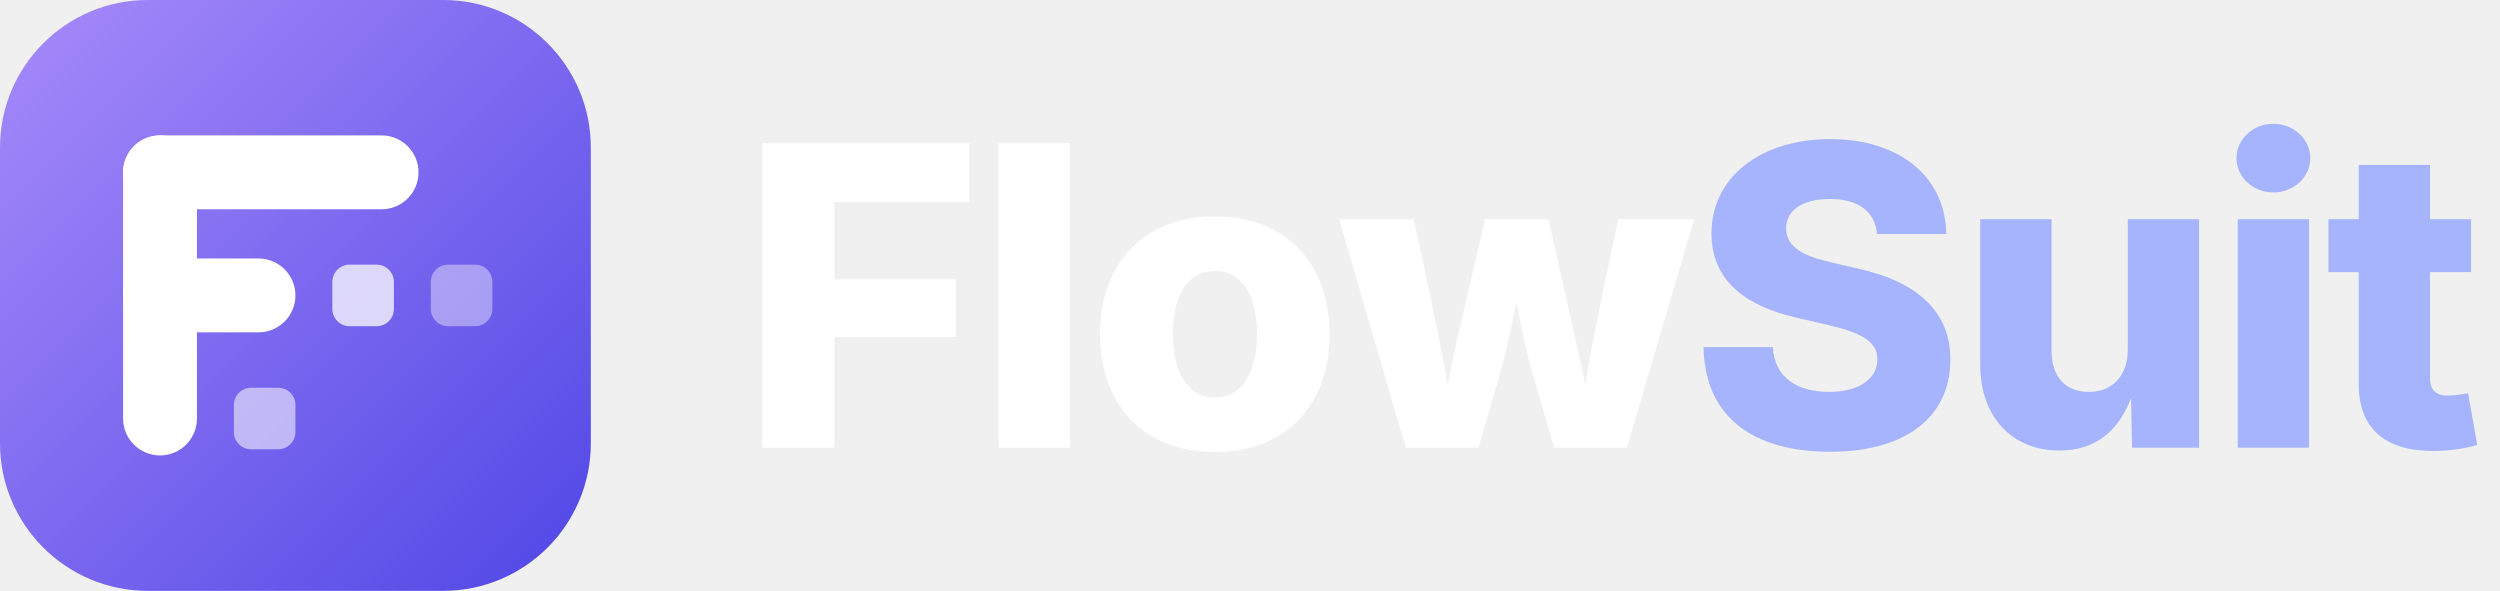
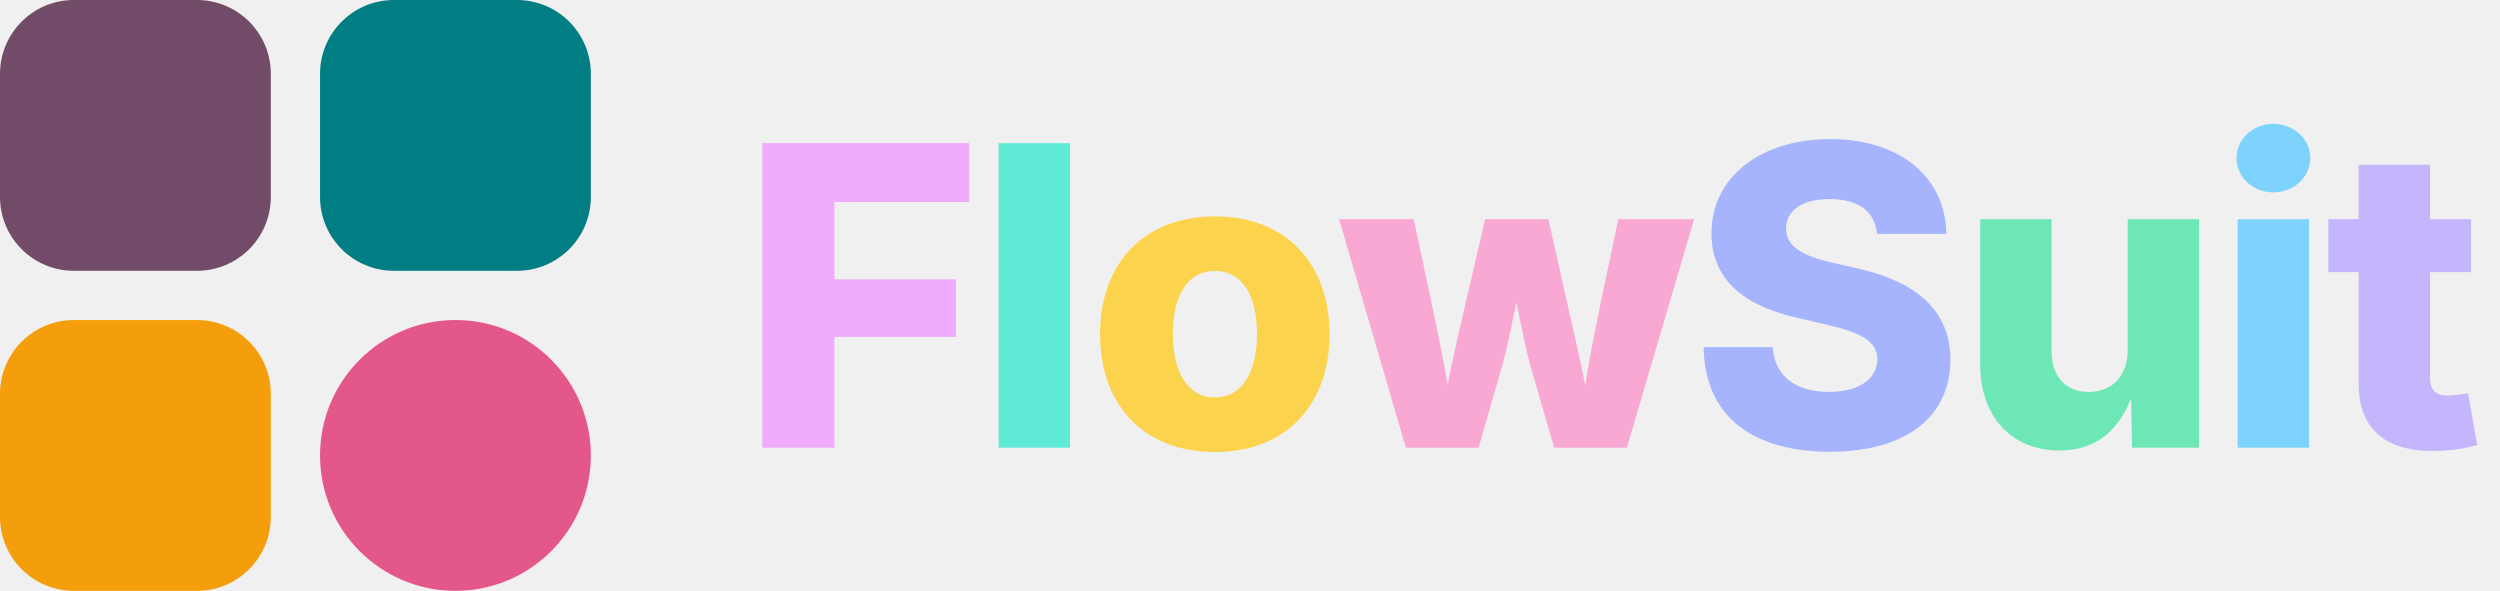
<svg xmlns="http://www.w3.org/2000/svg" viewBox="0 0 203.1 48">
-   <defs>
-     <linearGradient id="fs-g" x1="0" y1="0" x2="48" y2="48" gradientUnits="userSpaceOnUse">
-       <stop offset="0" stop-color="#a78bfa" />
-       <stop offset="1" stop-color="#4f46e5" />
-     </linearGradient>
-   </defs>
-   <rect width="48" height="48" rx="12" fill="url(#fs-g)" />
-   <rect x="10" y="11" width="6" height="26" rx="3" fill="#fff" />
-   <rect x="10" y="11" width="24" height="6" rx="3" fill="#fff" />
-   <rect x="10" y="21" width="14" height="6" rx="3" fill="#fff" />
-   <rect x="27" y="21.5" width="5" height="5" rx="1.4" fill="#fff" fill-opacity=".75" />
-   <rect x="35" y="21.5" width="5" height="5" rx="1.4" fill="#fff" fill-opacity=".4" />
-   <rect x="19" y="31.5" width="5" height="5" rx="1.4" fill="#fff" fill-opacity=".55" />
+   <rect width="22" height="22" rx="6" fill="#714B67" />
+   <rect x="26" width="22" height="22" rx="6" fill="#017E84" />
+   <rect y="26" width="22" height="22" rx="6" fill="#F59E0B" />
+   <circle cx="37" cy="37" r="11" fill="#E4578A" />
  <g transform="translate(60 36.37)">
-     <path fill="#ffffff" d="M1.926 0.0H7.786V-8.998H17.664V-13.68H7.786V-19.955H18.743V-24.736H1.926ZM26.928 -24.736H21.134V0.0H26.928ZM38.7 0.349C44.494 0.349 48.013 -3.503 48.013 -9.214C48.013 -14.941 44.494 -18.793 38.7 -18.793C32.889 -18.793 29.369 -14.941 29.369 -9.214C29.369 -3.503 32.889 0.349 38.7 0.349ZM38.7 -4.084C36.475 -4.084 35.28 -6.159 35.28 -9.247C35.28 -12.352 36.475 -14.36 38.7 -14.36C40.924 -14.36 42.119 -12.352 42.119 -9.247C42.119 -6.159 40.924 -4.084 38.7 -4.084ZM54.206 0.0H60.116L62.042 -6.657C62.424 -8.002 62.822 -9.994 63.188 -11.787C63.569 -9.994 63.951 -8.019 64.333 -6.657L66.259 0.0H72.169L77.631 -18.561H71.472L70.127 -12.202C69.695 -10.077 69.197 -7.753 68.782 -5.063C68.268 -7.753 67.67 -10.094 67.222 -12.202L65.794 -18.561H60.648L59.17 -12.202C58.689 -10.094 58.107 -7.753 57.609 -5.097C57.161 -7.786 56.63 -10.11 56.215 -12.202L54.854 -18.561H48.794Z" />
-     <path fill="#a5b4fc" d="M88.672 0.332C94.798 0.332 98.45 -2.474 98.45 -7.172C98.45 -11.123 95.677 -13.514 90.896 -14.56L88.755 -15.058C86.547 -15.556 85.102 -16.286 85.102 -17.813C85.102 -19.191 86.314 -20.204 88.655 -20.204C91.012 -20.204 92.324 -19.158 92.49 -17.365H98.118C98.051 -21.947 94.399 -25.068 88.672 -25.068C83.06 -25.068 79.043 -21.997 79.043 -17.415C79.043 -13.696 81.633 -11.555 85.899 -10.575L88.522 -9.961C91.228 -9.347 92.523 -8.6 92.523 -7.188C92.523 -5.611 91.029 -4.532 88.605 -4.532C85.932 -4.532 84.156 -5.761 84.023 -8.168H78.395C78.495 -2.457 82.479 0.332 88.672 0.332ZM107.316 0.232C110.304 0.232 112.13 -1.428 113.126 -4.018L113.209 0.0H118.655V-18.561H112.861V-7.969C112.861 -5.811 111.582 -4.532 109.69 -4.532C107.797 -4.532 106.668 -5.777 106.668 -7.869V-18.561H100.874V-6.74C100.874 -2.54 103.414 0.232 107.316 0.232ZM121.793 0.0H127.587V-18.561H121.793ZM124.682 -20.735C126.342 -20.735 127.687 -21.98 127.687 -23.524C127.687 -25.068 126.342 -26.313 124.682 -26.313C123.038 -26.313 121.693 -25.068 121.693 -23.524C121.693 -21.98 123.038 -20.735 124.682 -20.735ZM140.753 -18.561H137.416V-22.977H131.622V-18.561H129.165V-14.261H131.622V-5.163C131.622 -1.627 133.697 0.266 137.632 0.266C138.727 0.266 139.956 0.149 141.251 -0.216L140.504 -4.433C140.188 -4.35 139.292 -4.233 138.893 -4.233C137.847 -4.233 137.416 -4.698 137.416 -5.678V-14.261H140.753Z" />
+     <path fill="#F0ABFC" d="M1.93 0H7.79V-9H17.66V-13.68H7.79V-19.96H18.74V-24.74H1.93Z" />
+     <path fill="#5EEAD4" d="M26.93 -24.74H21.13V0H26.93Z" />
+     <path fill="#FCD34D" d="M38.7 0.35C44.49 0.35 48.01 -3.5 48.01 -9.21C48.01 -14.94 44.49 -18.79 38.7 -18.79C32.89 -18.79 29.37 -14.94 29.37 -9.21C29.37 -3.5 32.89 0.35 38.7 0.35ZM38.7 -4.08C36.47 -4.08 35.28 -6.16 35.28 -9.25C35.28 -12.35 36.47 -14.36 38.7 -14.36C40.92 -14.36 42.12 -12.35 42.12 -9.25C42.12 -6.16 40.92 -4.08 38.7 -4.08Z" />
+     <path fill="#F9A8D4" d="M54.21 0H60.12L62.04 -6.66C62.42 -8 62.82 -9.99 63.19 -11.79C63.57 -9.99 63.95 -8.02 64.33 -6.66L66.26 0H72.17L77.63 -18.56H71.47L70.13 -12.2C69.7 -10.08 69.2 -7.75 68.78 -5.06C68.27 -7.75 67.67 -10.09 67.22 -12.2L65.79 -18.56H60.65L59.17 -12.2C58.69 -10.09 58.11 -7.75 57.61 -5.1C57.16 -7.79 56.63 -10.11 56.21 -12.2L54.85 -18.56H48.79Z" />
+     <path fill="#A5B4FC" d="M88.67 0.33C94.8 0.33 98.45 -2.47 98.45 -7.17C98.45 -11.12 95.68 -13.51 90.9 -14.56L88.75 -15.06C86.55 -15.56 85.1 -16.29 85.1 -17.81C85.1 -19.19 86.31 -20.2 88.66 -20.2C91.01 -20.2 92.32 -19.16 92.49 -17.37H98.12C98.05 -21.95 94.4 -25.07 88.67 -25.07C83.06 -25.07 79.04 -22 79.04 -17.42C79.04 -13.7 81.63 -11.55 85.9 -10.58L88.52 -9.96C91.23 -9.35 92.52 -8.6 92.52 -7.19C92.52 -5.61 91.03 -4.53 88.61 -4.53C85.93 -4.53 84.16 -5.76 84.02 -8.17H78.4C78.49 -2.46 82.48 0.33 88.67 0.33Z" />
+     <path fill="#6EE7B7" d="M107.32 0.23C110.3 0.23 112.13 -1.43 113.13 -4.02L113.21 0H118.65V-18.56H112.86V-7.97C112.86 -5.81 111.58 -4.53 109.69 -4.53C107.8 -4.53 106.67 -5.78 106.67 -7.87V-18.56H100.87V-6.74C100.87 -2.54 103.41 0.23 107.32 0.23Z" />
+     <path fill="#7DD3FC" d="M121.79 0H127.59V-18.56H121.79ZM124.68 -20.74C126.34 -20.74 127.69 -21.98 127.69 -23.52C127.69 -25.07 126.34 -26.31 124.68 -26.31C123.04 -26.31 121.69 -25.07 121.69 -23.52C121.69 -21.98 123.04 -20.74 124.68 -20.74Z" />
+     <path fill="#C4B5FD" d="M140.75 -18.56H137.42V-22.98H131.62V-18.56H129.16V-14.26H131.62V-5.16C131.62 -1.63 133.7 0.27 137.63 0.27C138.73 0.27 139.96 0.15 141.25 -0.22L140.5 -4.43C140.19 -4.35 139.29 -4.23 138.89 -4.23C137.85 -4.23 137.42 -4.7 137.42 -5.68V-14.26H140.75Z" />
  </g>
</svg>
